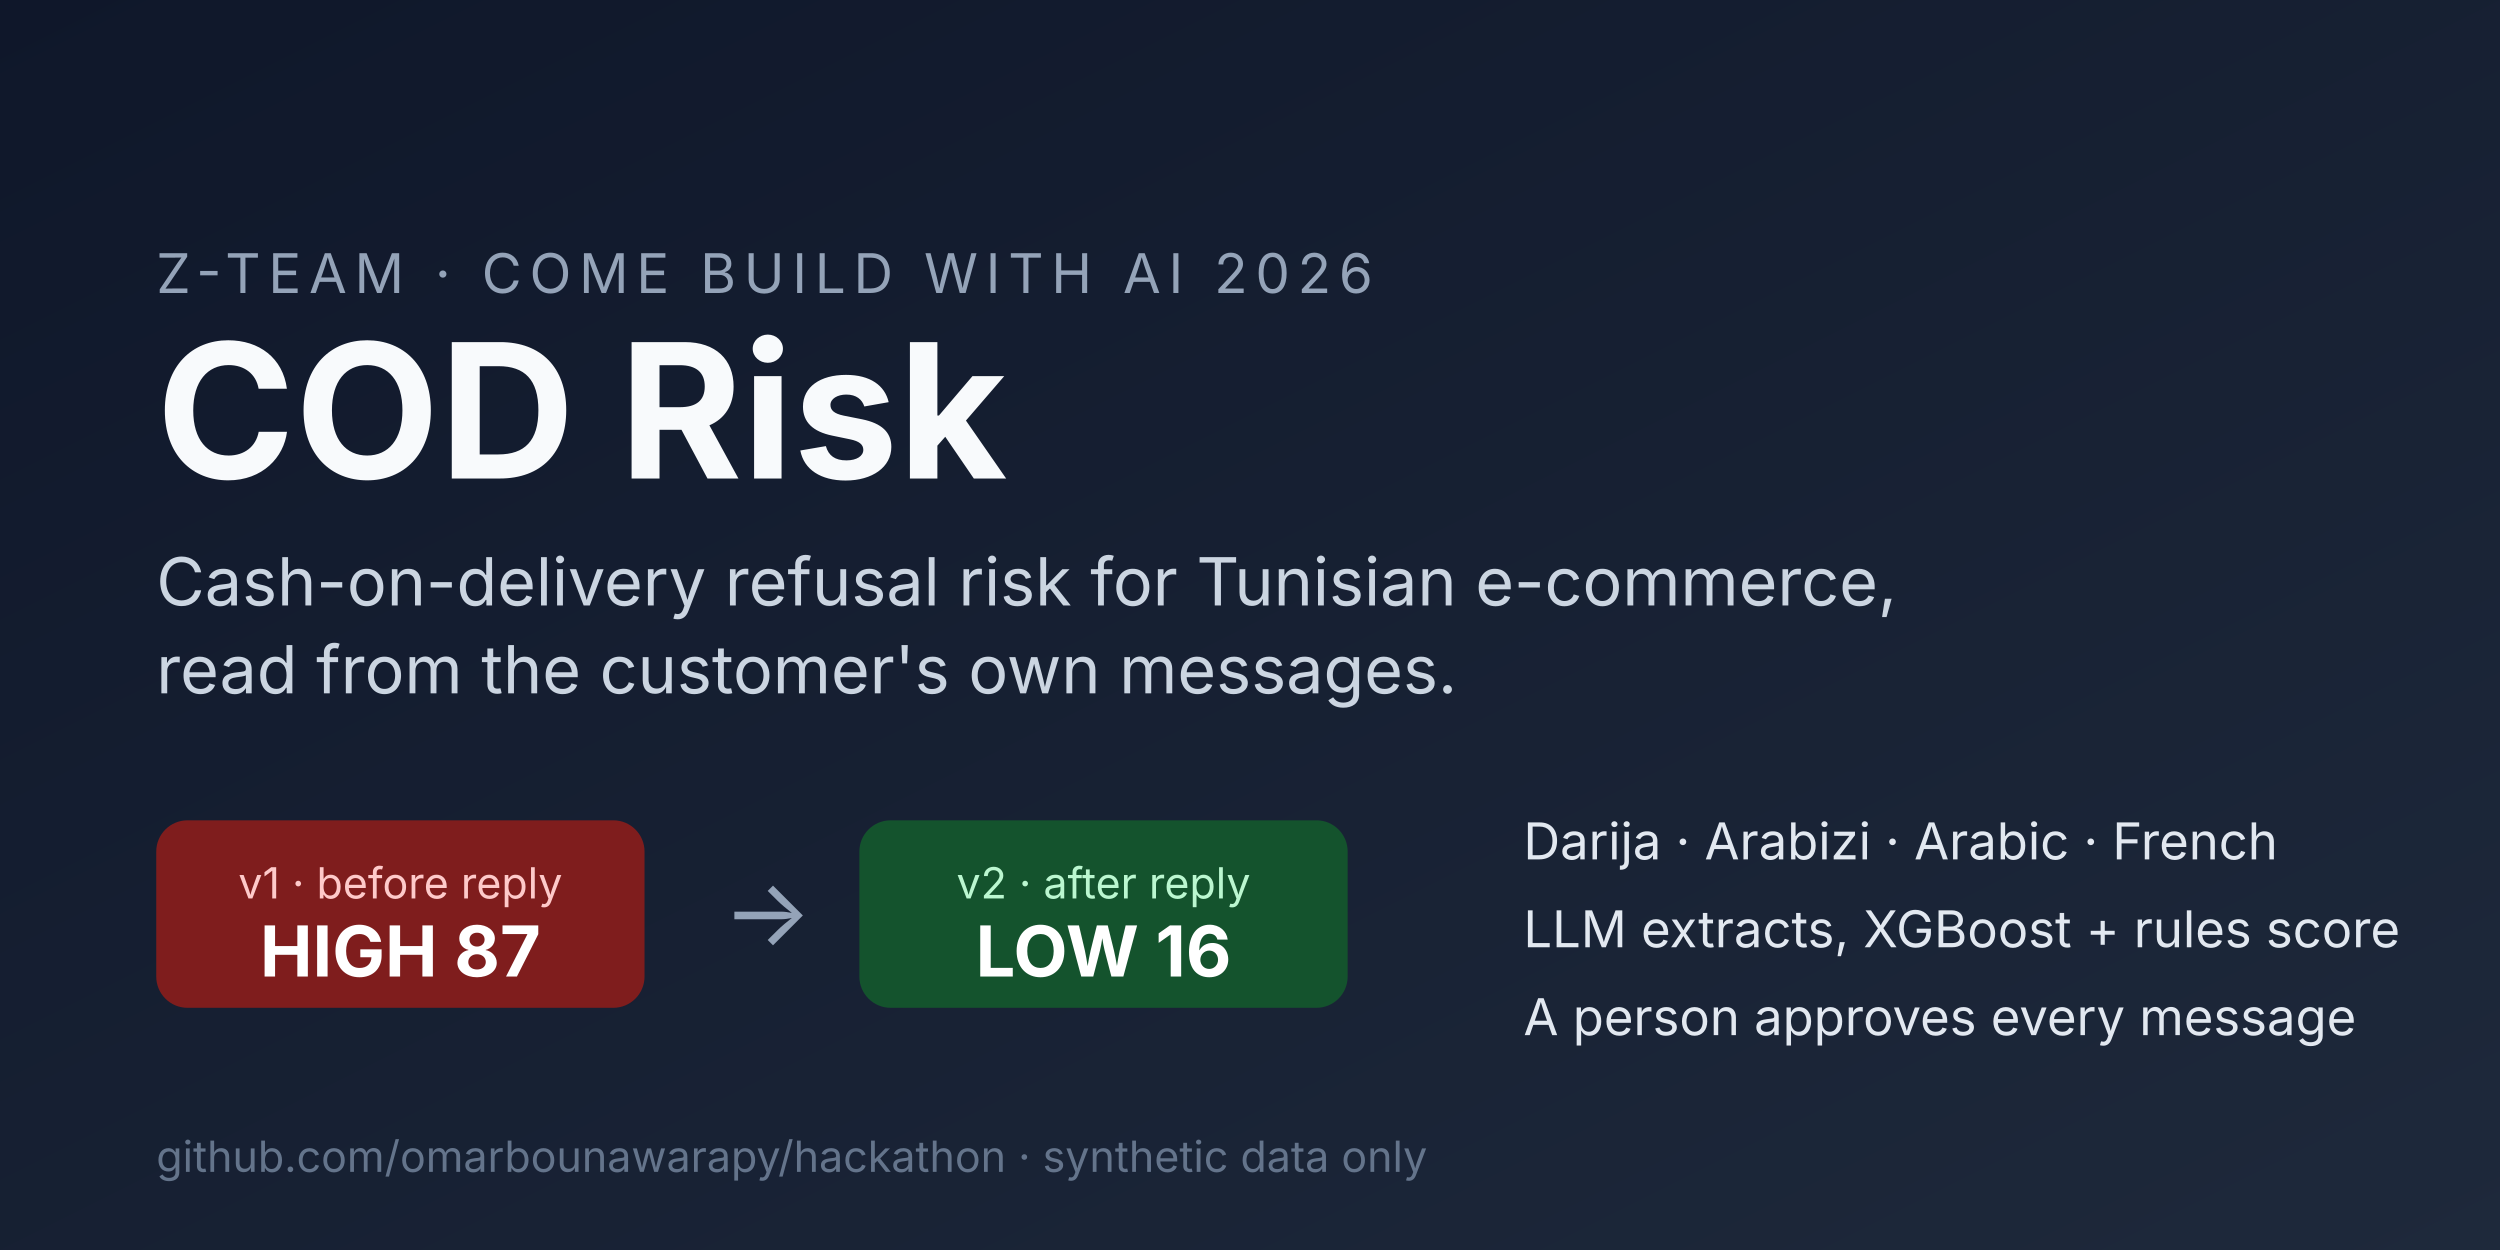
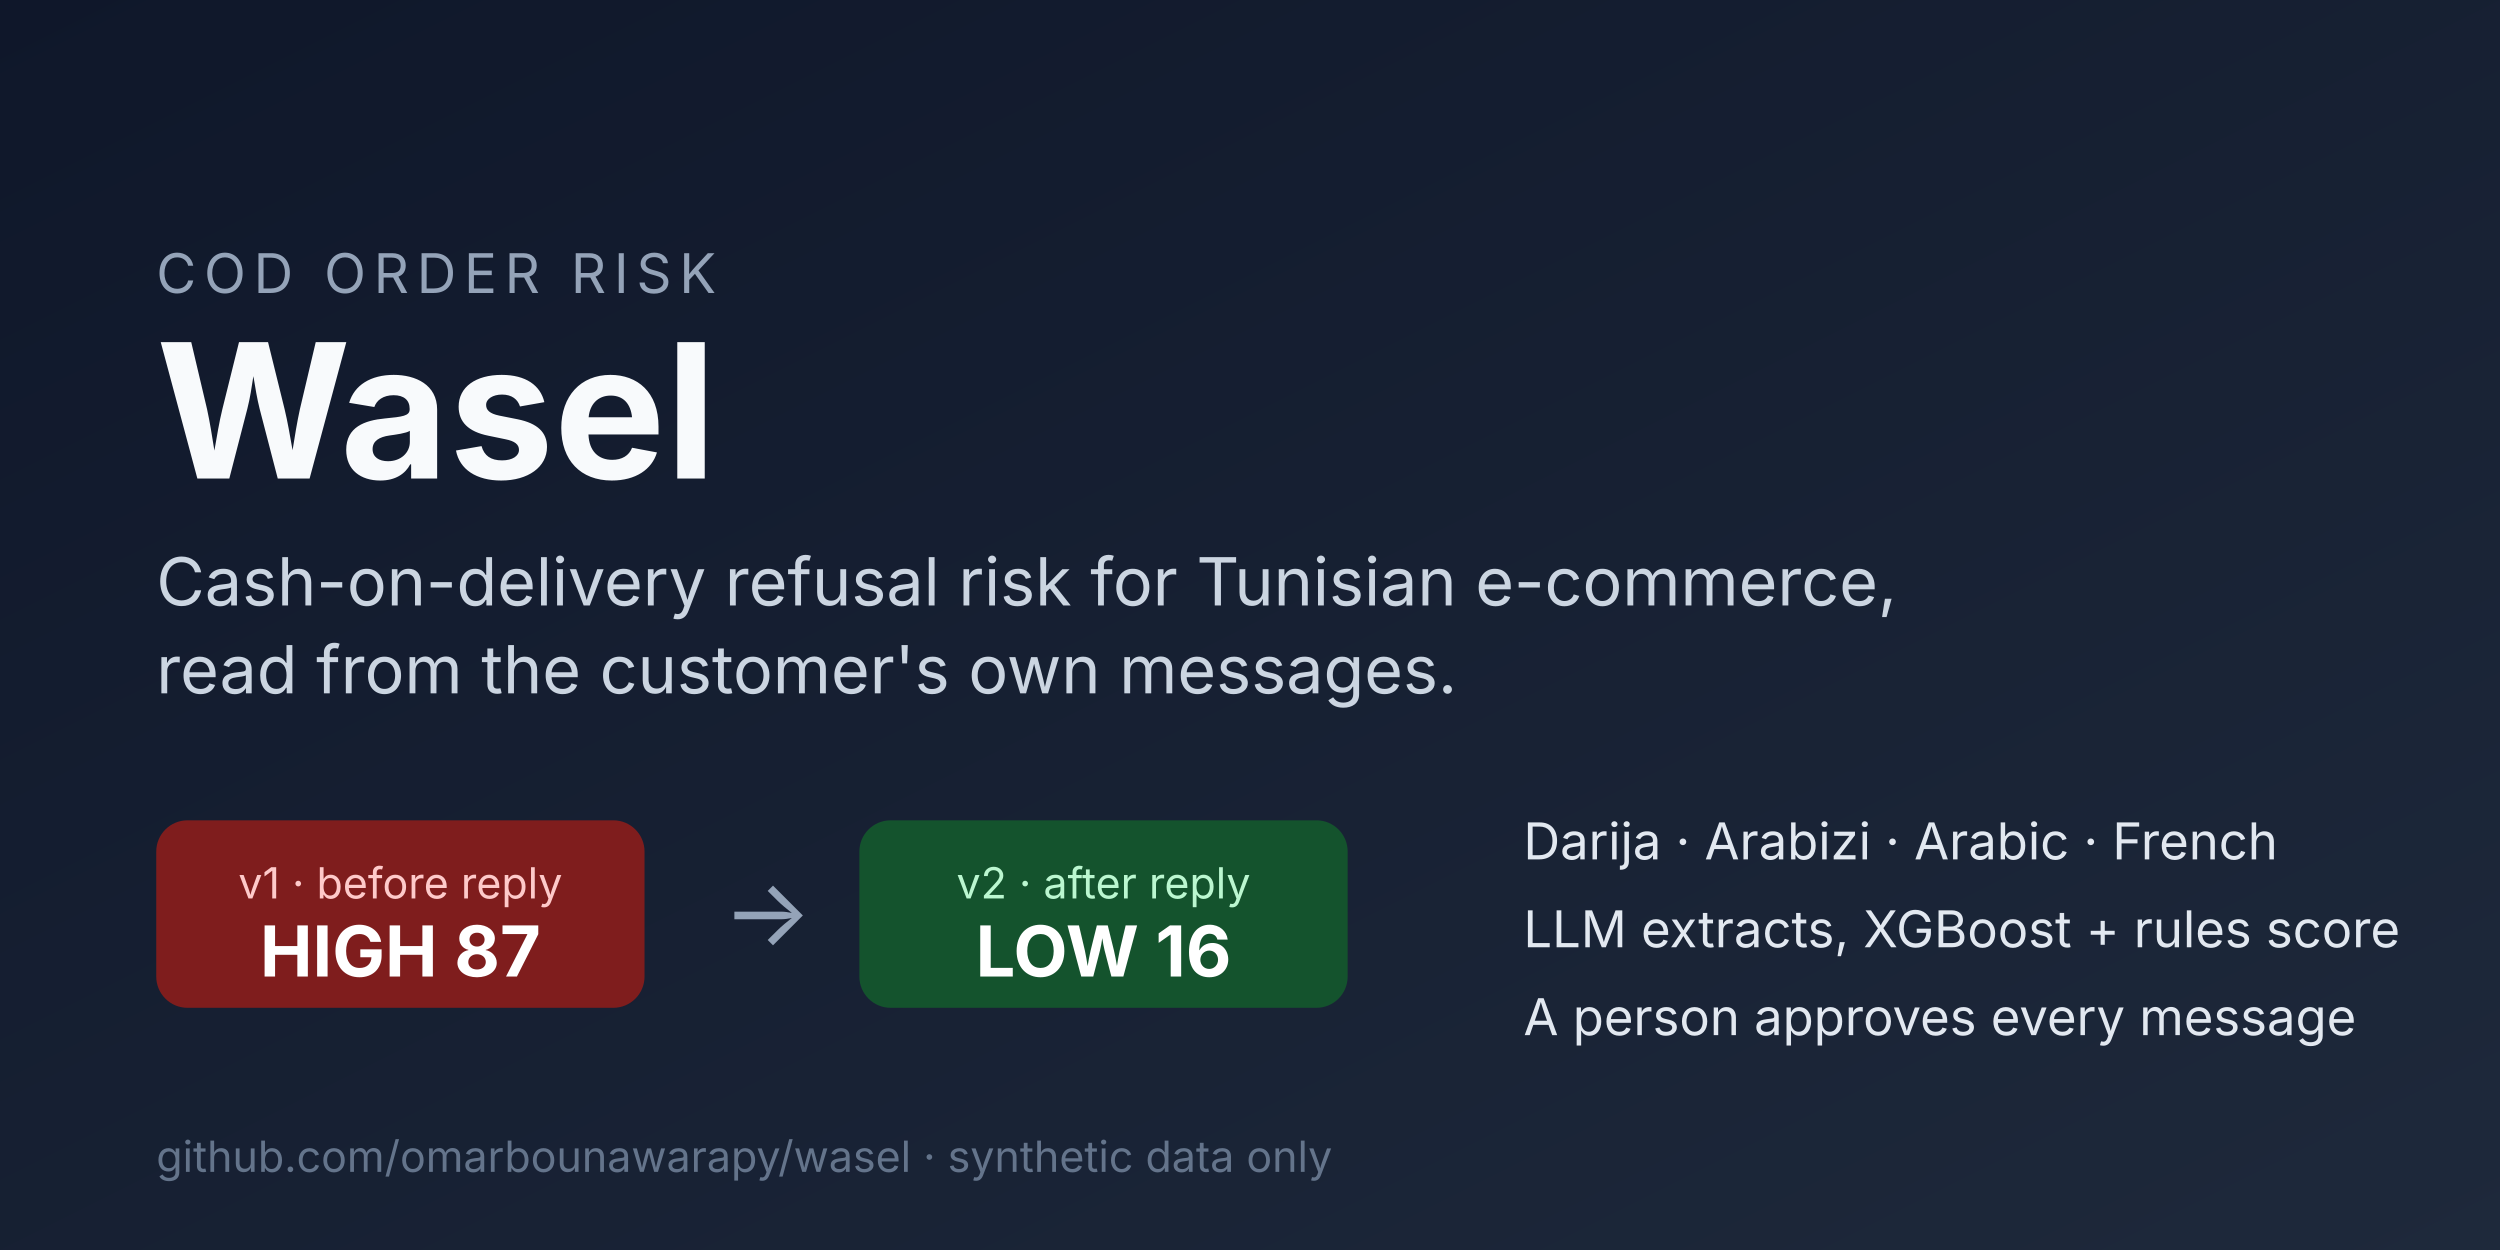
<svg xmlns="http://www.w3.org/2000/svg" width="1280" height="640" viewBox="0 0 1280 640">
  <defs>
    <linearGradient id="bg" x1="0" y1="0" x2="1" y2="1">
      <stop offset="0" stop-color="#0f172a" />
      <stop offset="1" stop-color="#1e293b" />
    </linearGradient>
  </defs>
  <rect width="1280" height="640" fill="url(#bg)" />
  <g font-family="Inter, 'DejaVu Sans', Arial, sans-serif">
-     <text x="80" y="150" fill="#94a3b8" font-size="28" letter-spacing="4">Z-TEAM · COME BUILD WITH AI 2026</text>
-     <text x="80" y="245" fill="#f8fafc" font-size="96" font-weight="700">COD Risk</text>
+     <text x="80" y="150" fill="#94a3b8" font-size="28" letter-spacing="4">COD ORDER RISK</text>
+     <text x="80" y="245" fill="#f8fafc" font-size="96" font-weight="700">Wasel</text>
    <text x="80" y="310" fill="#cbd5e1" font-size="34">Cash-on-delivery refusal risk for Tunisian e-commerce,</text>
    <text x="80" y="355" fill="#cbd5e1" font-size="34">read from the customer's own messages.</text>
    <g transform="translate(80,420)">
      <rect width="250" height="96" rx="16" fill="#7f1d1d" />
      <text x="125" y="40" fill="#fecaca" font-size="22" text-anchor="middle">v1 · before reply</text>
      <text x="125" y="80" fill="#fff" font-size="36" font-weight="700" text-anchor="middle">HIGH 87</text>
    </g>
    <text x="370" y="484" fill="#94a3b8" font-size="48">→</text>
    <g transform="translate(440,420)">
      <rect width="250" height="96" rx="16" fill="#14532d" />
      <text x="125" y="40" fill="#bbf7d0" font-size="22" text-anchor="middle">v2 · after reply</text>
      <text x="125" y="80" fill="#fff" font-size="36" font-weight="700" text-anchor="middle">LOW 16</text>
    </g>
    <g fill="#e2e8f0" font-size="26">
      <text x="780" y="440">Darija · Arabizi · Arabic · French</text>
      <text x="780" y="485">LLM extracts, XGBoost + rules score</text>
      <text x="780" y="530">A person approves every message</text>
    </g>
-     <text x="80" y="600" fill="#64748b" font-size="22">github.com/omarbounawarapy/hackathon · synthetic data only</text>
+     <text x="80" y="600" fill="#64748b" font-size="22">github.com/omarbounawarapy/wasel · synthetic data only</text>
  </g>
</svg>
